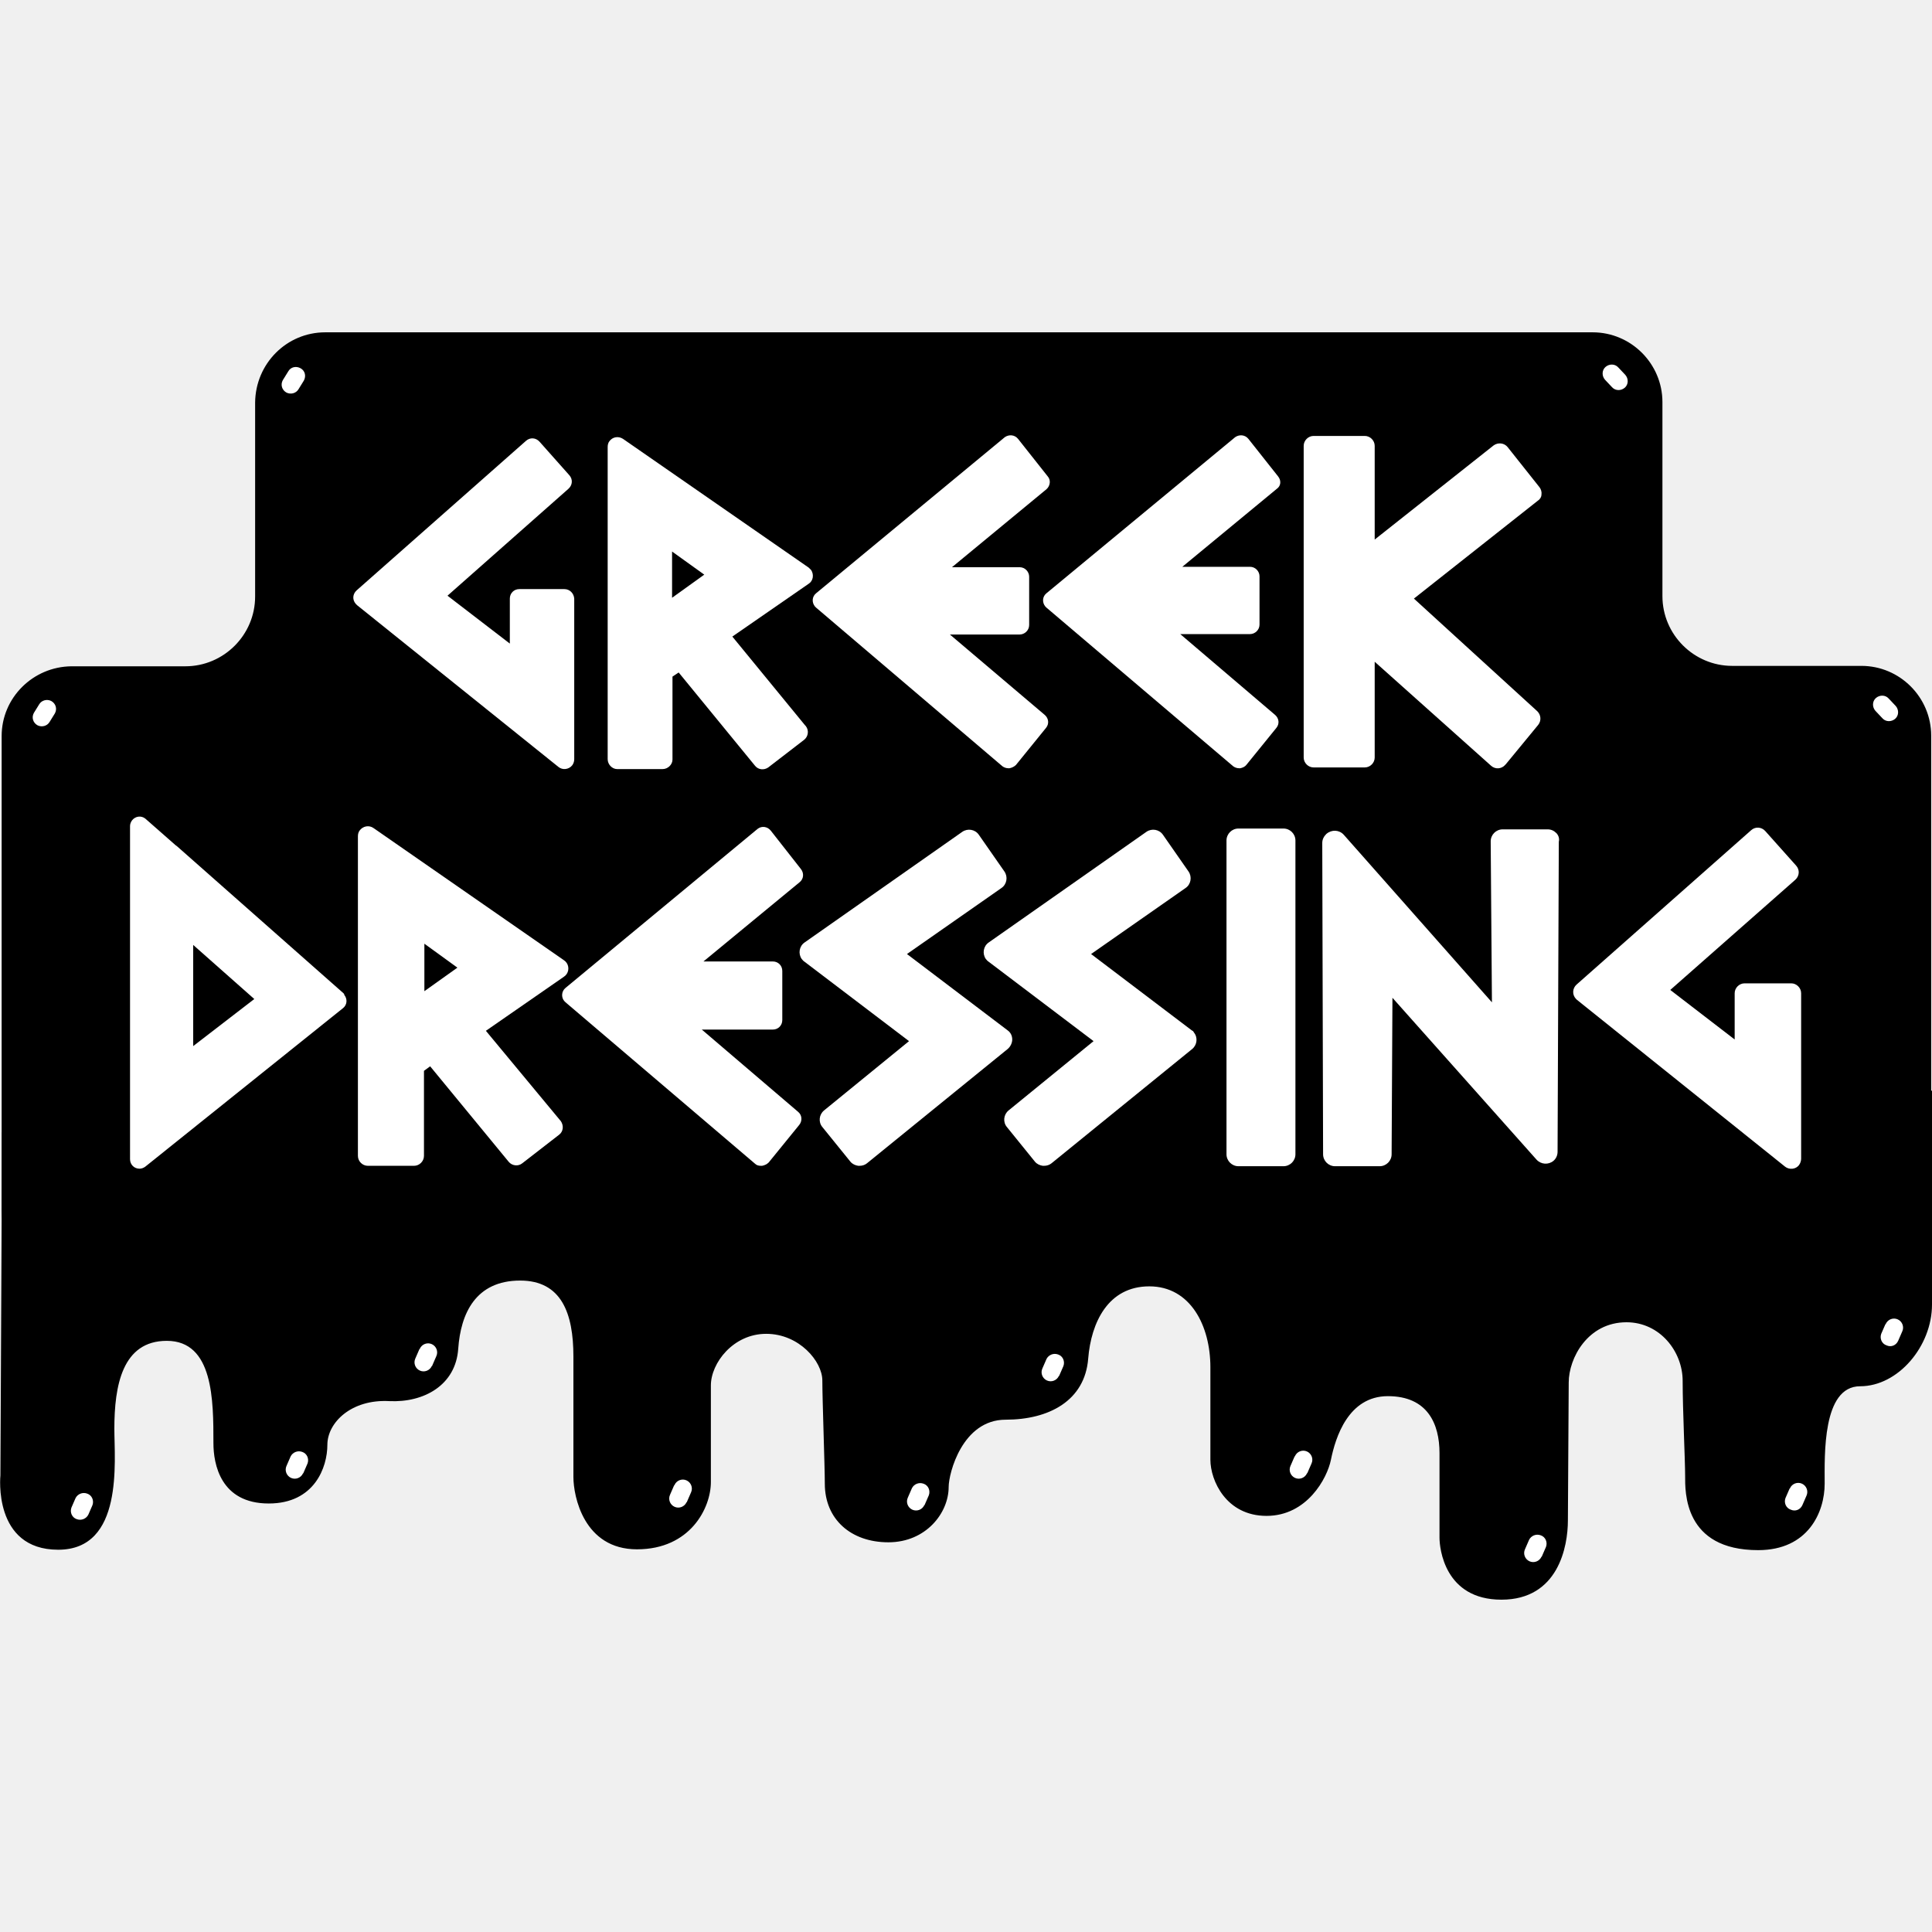
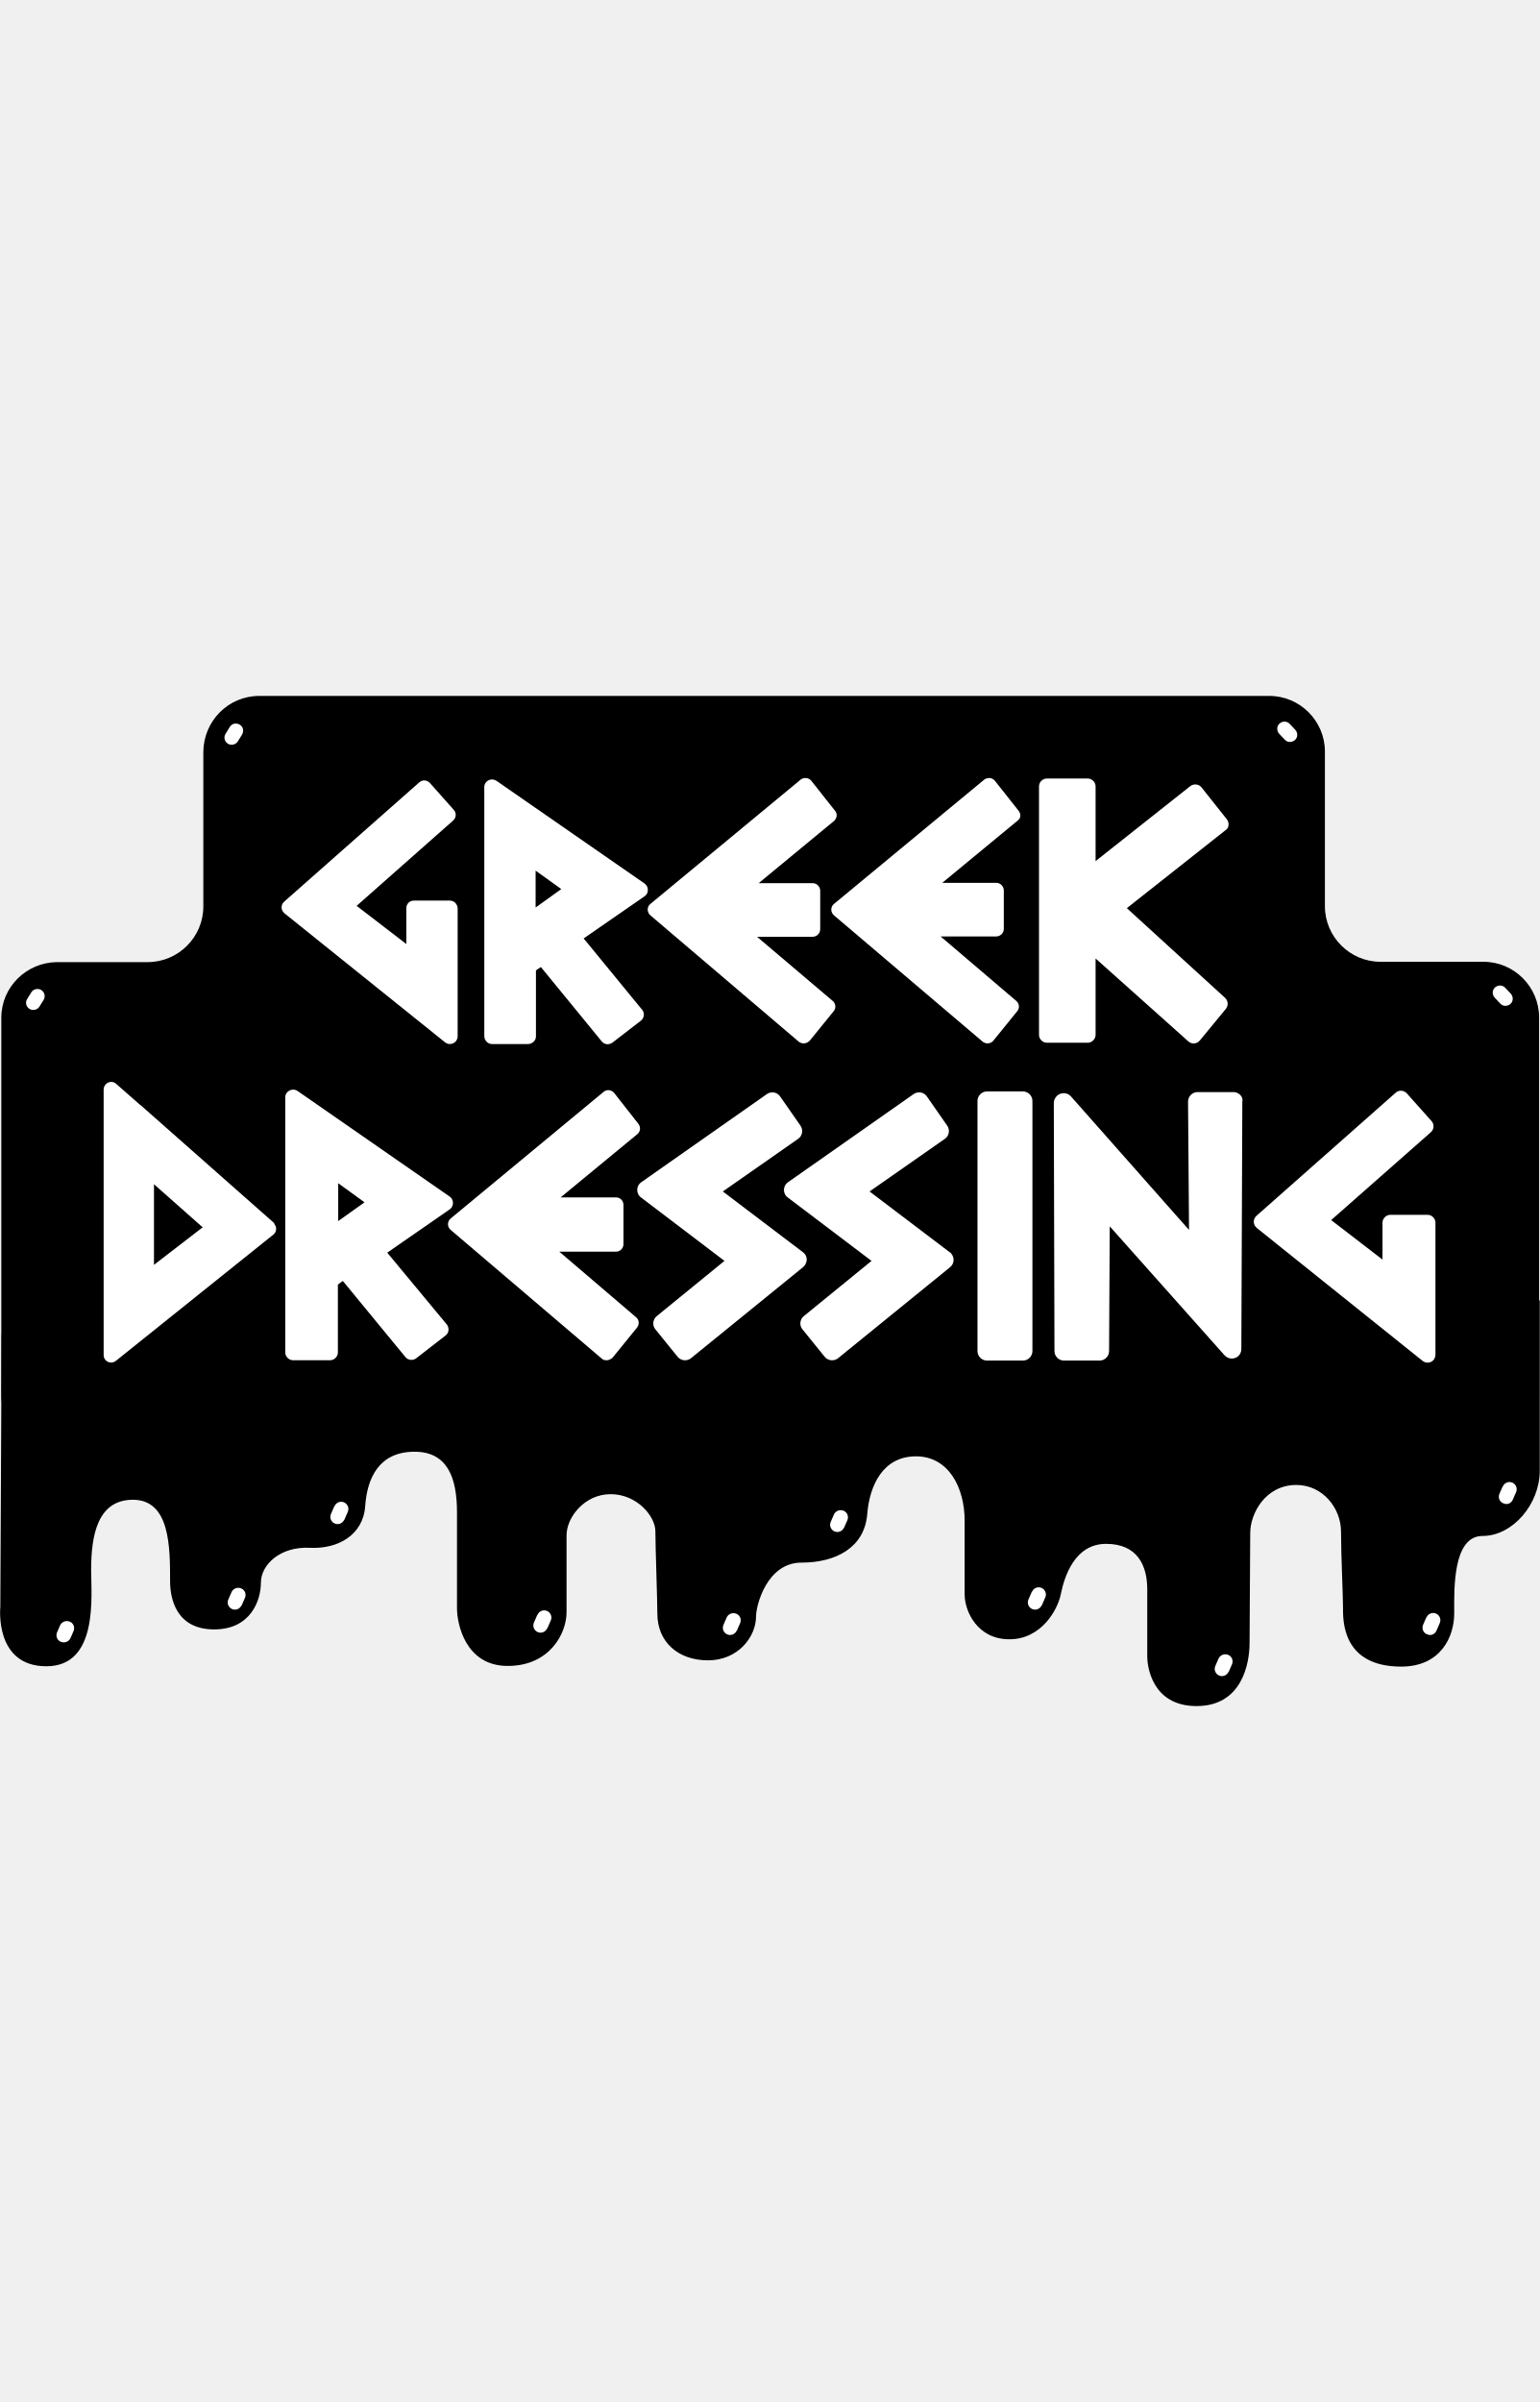
- <svg xmlns="http://www.w3.org/2000/svg" version="1.1" id="Layer_1" x="0px" y="0px" viewBox="0 0 468 468" style="enable-background:new 0 0 468 468;" xml:space="preserve">
+ <svg xmlns="http://www.w3.org/2000/svg" version="1.1" id="Layer_1" x="0px" y="0px" viewBox="0 0 468 730" style="enable-background:new 0 0 468 730;" xml:space="preserve">
  <style type="text/css">
	.st0{fill:#FFFFFF;}
</style>
  <g id="Layer_2_00000163766102665233952940000014414122777341072022_">
-     <path d="M0.5,274.3l-0.4,83.1c0,0-1.9,18,14,18s13.6-21.4,13.6-29.3c0-10.4,1.9-21.3,12.7-21.3c11.3,0,11.3,14.4,11.3,24.8   c0,5,1.7,14.6,13.4,14.6c11.1,0,14.2-8.8,14.2-14.2s5.8-11.1,15-10.6c8.3,0.4,16.1-3.8,16.7-12.7c0.6-8.5,4.2-16.5,15-16.5   c10,0,12.9,7.9,12.9,18.4v29.2c0,4.6,2.5,17.5,15.4,17.5s17.9-10,17.9-16.3v-23.4c0-5.4,5.4-12.5,13.4-12.5s13.6,6.7,13.6,11.3   s0.6,20.9,0.6,25c0,8.6,6.3,14.2,15.4,14.2s14.6-7.1,14.6-13.4c0-3.3,3.3-16.3,13.8-16.3s19.2-4.6,20-14.8   c0.7-8.7,4.8-17.5,14.8-17.5s14.8,9.6,14.8,19.6v22.4c0,5,3.8,13.6,13.6,13.6s14.7-9.1,15.6-13.6c1.1-5.4,4.2-15.4,13.8-15.4   s12.5,6.7,12.5,13.8v20.5c0,2.5,1.2,15,15,15s16.1-12.9,16.1-19.2s0.2-27.5,0.2-33.4s4.6-14.6,14-14.6c8.1,0,13.6,7.1,13.6,14.2   s0.6,19.2,0.6,23s-0.4,18,17.7,18c12.1,0,16.1-9.2,16.1-16.1s-0.6-23.6,8.6-23.6S468,326.1,468,316v-51.8" />
-     <path class="st0" d="M21.4,366.9l1-2.3c0.4-1.1-0.1-2.4-1.3-2.8c-1.1-0.4-2.3,0.1-2.8,1.1l-1,2.3c-0.4,1.1,0.1,2.4,1.3,2.8   C19.7,368.4,20.9,367.9,21.4,366.9" />
-     <path class="st0" d="M73.5,356.8l1-2.3c0.4-1.1-0.1-2.4-1.3-2.8c-1.1-0.4-2.3,0.1-2.8,1.1l-1,2.3c-0.5,1.1,0,2.4,1.1,2.9   c1.1,0.5,2.4,0,2.9-1.1C73.4,356.9,73.5,356.9,73.5,356.8" />
-     <path class="st0" d="M104.7,330.8l1-2.3c0.5-1.1,0-2.4-1.1-2.9c-1.1-0.5-2.4,0-2.9,1.1c0,0,0,0.1-0.1,0.1l-1,2.3   c-0.5,1.1,0,2.4,1.1,2.9c1.1,0.5,2.4,0,2.9-1.1C104.7,330.9,104.7,330.9,104.7,330.8" />
-     <path class="st0" d="M166.4,363.8l1-2.3c0.5-1.1,0-2.4-1.1-2.9c-1.1-0.5-2.4,0-2.9,1.1c0,0,0,0.1-0.1,0.1l-1,2.3   c-0.5,1.1,0,2.4,1.1,2.9c1.1,0.5,2.4,0,2.9-1.1C166.4,363.9,166.4,363.8,166.4,363.8" />
-     <path class="st0" d="M224,364.5l1-2.3c0.4-1.1-0.1-2.4-1.3-2.8c-1.1-0.4-2.3,0.1-2.8,1.1l-1,2.3c-0.5,1.1,0,2.4,1.1,2.9   c1.1,0.5,2.4,0,2.9-1.1C224,364.6,224,364.5,224,364.5" />
-     <path class="st0" d="M256.6,333.2l1-2.3c0.4-1.1-0.1-2.4-1.3-2.8c-1.1-0.4-2.3,0.1-2.8,1.1l-1,2.3c-0.5,1.1,0,2.4,1.1,2.9   c1.1,0.5,2.4,0,2.9-1.1C256.6,333.3,256.6,333.3,256.6,333.2" />
-     <path class="st0" d="M316.7,356.8l1-2.3c0.5-1.1,0-2.4-1.1-2.9c-1.1-0.5-2.4,0-2.9,1.1c0,0,0,0.1-0.1,0.1l-1,2.3   c-0.5,1.1,0,2.4,1.1,2.9c1.1,0.5,2.4,0,2.9-1.1C316.6,356.9,316.6,356.9,316.7,356.8" />
-     <path class="st0" d="M373.5,377l1-2.3c0.4-1.1-0.1-2.4-1.3-2.8c-1.1-0.4-2.3,0.1-2.8,1.1l-1,2.3c-0.5,1.1,0,2.4,1.1,2.9   c1.1,0.5,2.4,0,2.9-1.1C373.4,377.1,373.5,377.1,373.5,377" />
-     <path class="st0" d="M436.6,364.6l1-2.3c0.5-1.1,0-2.4-1.1-2.9c-1.1-0.5-2.4,0-2.9,1.1c0,0,0,0.1-0.1,0.1l-1,2.3   c-0.4,1.1,0.1,2.4,1.3,2.8C434.9,366.2,436.1,365.7,436.6,364.6" />
-     <path class="st0" d="M459.8,324.8l1-2.3c0.5-1.1,0-2.4-1.1-2.9c-1.1-0.5-2.4,0-2.9,1.1c0,0,0,0.1-0.1,0.1l-1,2.3   c-0.4,1.1,0.1,2.4,1.3,2.8C458.1,326.4,459.3,325.9,459.8,324.8" />
-     <path d="M61.8,144.5c0,9.3-7.6,16.9-16.9,16.9H17.3c-9.3,0.1-16.9,7.6-16.9,16.9v114.9c0.1,9.3,7.6,16.8,16.9,16.9h433.6   c9.3,0,16.9-7.6,16.9-16.9V178.2c0-9.3-7.6-16.9-16.9-16.9h-31.3c-9.3,0-16.9-7.6-16.9-16.9v-47c0-9.3-7.6-16.9-16.9-16.9h-307   c-9.4,0-16.9,7.6-17,17V144L61.8,144.5z" />
-     <path class="st0" d="M377,201.8c-0.6-0.6-1.3-0.9-2.1-0.9H364c-1.6,0-2.9,1.3-2.9,2.9l0.3,39l-35.9-40.6c-1.1-1.2-2.9-1.3-4.2-0.2   c-0.6,0.6-1,1.3-1,2.2l0.2,75.4c0,1.6,1.3,2.9,2.9,2.9h10.8c1.6,0,2.9-1.3,2.9-2.9l0.2-37.9l34.9,39.2c1.1,1.2,2.9,1.3,4.1,0.3   c0.6-0.5,1-1.3,1-2.2l0.3-75.1C377.8,203.1,377.5,202.3,377,201.8" />
-     <path class="st0" d="M310.9,200.7h-10.9c-1.6,0-2.9,1.3-2.9,2.9c0,0,0,0,0,0v76c0,1.6,1.3,2.9,2.9,2.9c0,0,0,0,0,0h10.9   c1.6,0,2.9-1.3,2.9-2.9v-76C313.8,202,312.5,200.7,310.9,200.7" />
-     <path class="st0" d="M288.7,249.6l-24.4-18.5l22.9-16c1.3-0.9,1.6-2.7,0.7-4c0,0,0,0,0,0l-6.2-8.9c-0.9-1.3-2.7-1.6-4-0.7   c0,0,0,0,0,0l-38.2,26.8c-1.3,0.9-1.6,2.7-0.7,4c0.2,0.2,0.4,0.5,0.6,0.6l25.5,19.3L244.3,269c-1.2,1-1.4,2.8-0.4,4l6.8,8.4   c0.5,0.6,1.2,0.9,1.9,1h0.3c0.7,0,1.3-0.2,1.8-0.6l34.1-27.7c1.2-1,1.4-2.8,0.4-4C289.1,249.8,288.9,249.7,288.7,249.6" />
-     <path class="st0" d="M245.2,251.8c0-0.9-0.4-1.7-1.1-2.2l-24.4-18.5l22.9-16c1.3-0.9,1.6-2.7,0.7-4c0,0,0,0,0,0l-6.2-8.9   c-0.9-1.3-2.7-1.6-4-0.7c0,0,0,0,0,0l-38.2,26.8c-1.3,0.9-1.6,2.7-0.7,4c0.2,0.2,0.4,0.5,0.6,0.6l25.4,19.3L199.6,269   c-1.2,1-1.4,2.8-0.4,4l6.8,8.4c0.5,0.6,1.2,0.9,1.9,1h0.3c0.7,0,1.3-0.2,1.8-0.6l34.1-27.7C244.8,253.5,245.2,252.6,245.2,251.8" />
-     <path class="st0" d="M433.9,238.2h-11.3c-1.3,0-2.4,1.1-2.4,2.4c0,0,0,0,0,0v11.2l-15.6-12l30.3-26.7c1-0.9,1.1-2.4,0.2-3.4   l-7.5-8.4c-0.9-1-2.4-1.1-3.4-0.2l-42.3,37.4c-1,0.9-1.1,2.4-0.2,3.4c0.1,0.1,0.2,0.2,0.3,0.3l50.4,40.4c1,0.8,2.6,0.7,3.4-0.4   c0.3-0.4,0.5-1,0.5-1.5v-40.1C436.3,239.3,435.2,238.2,433.9,238.2L433.9,238.2" />
-     <path class="st0" d="M170,249.4h17.2c1.3,0,2.3-1,2.3-2.3v-11.9c0-1.3-1-2.3-2.3-2.3h-16.8l23.3-19.2c1-0.8,1.1-2.2,0.3-3.2   l-7.3-9.3c-0.8-1-2.2-1.2-3.2-0.4c0,0,0,0,0,0l-46.5,38.5c-1,0.8-1.1,2.3-0.3,3.2c0.1,0.1,0.2,0.2,0.3,0.3l45.9,39.1   c0.4,0.4,0.9,0.5,1.5,0.5h0.2c0.6-0.1,1.2-0.4,1.6-0.8l7.4-9.1c0.8-1,0.7-2.4-0.3-3.2L170,249.4z" />
-     <path class="st0" d="M117.7,249.7l18.9-13.1c1.1-0.7,1.4-2.2,0.7-3.3c-0.2-0.3-0.4-0.5-0.7-0.7l-46.1-32c-1.1-0.8-2.6-0.5-3.4,0.6   c-0.3,0.4-0.4,0.9-0.4,1.4v77.4c0,1.3,1.1,2.4,2.4,2.4h0h11.2c1.3,0,2.4-1.1,2.4-2.4l0,0v-20.6l1.5-1.1l19,23.1   c0.8,1,2.3,1.2,3.3,0.4l8.9-6.9c1.1-0.8,1.2-2.3,0.4-3.4c0,0,0,0-0.1-0.1L117.7,249.7z M110.8,234.4l-8,5.7v-11.5L110.8,234.4z" />
-     <path class="st0" d="M83.2,240.6L43,205.1c-0.1-0.1-0.2-0.2-0.4-0.3l-7.4-6.5c-1-0.8-2.4-0.6-3.2,0.4c-0.3,0.4-0.5,0.9-0.5,1.4   v80.7c0,1.3,1,2.3,2.3,2.3c0.5,0,1-0.2,1.4-0.5l47.9-38.4c1-0.8,1.1-2.2,0.3-3.2C83.4,240.8,83.3,240.7,83.2,240.6 M46.8,253.4   v-24.5L61.6,242L46.8,253.4z" />
-     <path class="st0" d="M177.4,154.2l18.5-12.8c1.1-0.7,1.3-2.2,0.6-3.3c-0.2-0.2-0.4-0.4-0.6-0.6l-45-31.2c-1.1-0.7-2.5-0.5-3.3,0.6   c-0.3,0.4-0.4,0.9-0.4,1.4v75.6c0,1.3,1.1,2.4,2.3,2.4h0h11c1.3,0,2.4-1.1,2.4-2.3v0v-20.1l1.5-1l18.5,22.6c0.8,1,2.2,1.1,3.2,0.4   l8.7-6.7c1-0.8,1.2-2.3,0.4-3.3c0,0,0-0.1-0.1-0.1L177.4,154.2z M170.6,139.2l-7.8,5.6v-11.2L170.6,139.2z" />
-     <path class="st0" d="M309.6,115.4l-7.2-9.1c-0.8-1-2.2-1.1-3.2-0.4c0,0,0,0,0,0l-45.7,37.8c-1,0.8-1.1,2.2-0.3,3.2   c0.1,0.1,0.2,0.2,0.3,0.3l45.2,38.4c0.4,0.3,0.9,0.5,1.5,0.5h0.2c0.6-0.1,1.2-0.4,1.5-0.8l7.3-9c0.8-1,0.6-2.3-0.3-3.1l-23-19.6   h16.9c1.2,0,2.3-1,2.3-2.3l0,0v-11.7c0-1.2-1-2.3-2.3-2.3l0,0h-16.4l22.9-18.9C310.3,117.7,310.4,116.4,309.6,115.4" />
-     <path class="st0" d="M136.7,142.7h-10.9c-1.3,0-2.3,1-2.3,2.3v10.9l-15.1-11.6l29.3-25.9c1-0.9,1.1-2.3,0.2-3.3l-7.2-8.1   c-0.9-1-2.3-1.1-3.3-0.2l-41,36.2c-1,0.9-1.1,2.3-0.2,3.3c0.1,0.1,0.2,0.2,0.3,0.3l48.8,39.2c1,0.8,2.5,0.6,3.3-0.4   c0.3-0.4,0.5-0.9,0.5-1.5V145C139,143.7,138,142.7,136.7,142.7" />
-     <path class="st0" d="M230.1,153.7h16.9c1.2,0,2.3-1,2.3-2.3v-11.7c0-1.2-1-2.3-2.3-2.3h-16.4l22.9-18.9c0.9-0.8,1.1-2.2,0.3-3.1   l-7.2-9.1c-0.8-1-2.2-1.1-3.2-0.4c0,0,0,0,0,0l-45.7,37.8c-1,0.8-1.1,2.2-0.3,3.2c0.1,0.1,0.2,0.2,0.3,0.3l45.1,38.4   c0.4,0.3,0.9,0.5,1.5,0.5h0.2c0.6-0.1,1.2-0.4,1.6-0.8l7.3-9c0.8-1,0.6-2.3-0.3-3.1L230.1,153.7z" />
-     <path class="st0" d="M373.4,119.8c0.1-0.6-0.1-1.3-0.5-1.8l-7.7-9.7c-0.8-1-2.3-1.2-3.4-0.4L333,130.7v-22.7c0-1.3-1.1-2.4-2.4-2.4   l0,0h-12.4c-1.3,0-2.4,1.1-2.4,2.4c0,0,0,0,0,0v75.5c0,1.3,1.1,2.4,2.4,2.4l0,0h12.4c1.3,0,2.4-1.1,2.4-2.4v0v-23.2l28.2,25.2   c1,0.9,2.5,0.8,3.4-0.2c0,0,0-0.1,0.1-0.1l7.9-9.6c0.8-1,0.7-2.4-0.2-3.3L342.5,145l30-23.7C373,121,373.4,120.4,373.4,119.8" />
-     <path class="st0" d="M459.2,171l-1.7-1.8c-0.8-0.9-2.2-0.9-3.1-0.1c-0.9,0.8-0.9,2.2-0.1,3.1l1.7,1.8c0.8,0.9,2.2,0.9,3.1,0.1   C460,173.3,460,171.9,459.2,171L459.2,171" />
-     <path class="st0" d="M393.7,90.8L392,89c-0.8-0.9-2.2-0.9-3.1-0.1c-0.9,0.8-0.9,2.2-0.1,3.1l1.7,1.8c0.8,0.9,2.2,0.9,3.1,0.1   C394.5,93.1,394.5,91.7,393.7,90.8L393.7,90.8" />
-     <path class="st0" d="M12,174.9l1.3-2.1c0.6-1.1,0.2-2.4-0.9-3c-1-0.5-2.3-0.2-2.9,0.8l-1.3,2.1c-0.6,1.1-0.2,2.4,0.9,3   C10.1,176.2,11.4,175.9,12,174.9" />
-     <path class="st0" d="M72.3,94.3l1.3-2.1c0.6-1.1,0.3-2.4-0.8-3c-1.1-0.6-2.4-0.3-3,0.8l-1.3,2.1c-0.6,1.1-0.2,2.4,0.9,3   C70.4,95.6,71.7,95.3,72.3,94.3" />
+     <path d="M0.5,405.3l-0.4,83.1c0,0-1.9,18,14,18s13.6-21.4,13.6-29.3c0-10.4,1.9-21.3,12.7-21.3c11.3,0,11.3,14.4,11.3,24.8   c0,5,1.7,14.6,13.4,14.6c11.1,0,14.2-8.8,14.2-14.2s5.8-11.1,15-10.6c8.3,0.4,16.1-3.8,16.7-12.7c0.6-8.5,4.2-16.5,15-16.5   c10,0,12.9,7.9,12.9,18.4v29.2c0,4.6,2.5,17.5,15.4,17.5s17.9-10,17.9-16.3v-23.4c0-5.4,5.4-12.5,13.4-12.5s13.6,6.7,13.6,11.3   s0.6,20.9,0.6,25c0,8.6,6.3,14.2,15.4,14.2s14.6-7.1,14.6-13.4c0-3.3,3.3-16.3,13.8-16.3s19.2-4.6,20-14.8   c0.7-8.7,4.8-17.5,14.8-17.5s14.8,9.6,14.8,19.6v22.4c0,5,3.8,13.6,13.6,13.6s14.7-9.1,15.6-13.6c1.1-5.4,4.2-15.4,13.8-15.4   s12.5,6.7,12.5,13.8v20.5c0,2.5,1.2,15,15,15s16.1-12.9,16.1-19.2s0.2-27.5,0.2-33.4s4.6-14.6,14-14.6c8.1,0,13.6,7.1,13.6,14.2   s0.6,19.2,0.6,23s-0.4,18,17.7,18c12.1,0,16.1-9.2,16.1-16.1s-0.6-23.6,8.6-23.6S468,457.1,468,447v-51.8" />
+     <path class="st0" d="M21.4,497.9l1-2.3c0.4-1.1-0.1-2.4-1.3-2.8c-1.1-0.4-2.3,0.1-2.8,1.1l-1,2.3c-0.4,1.1,0.1,2.4,1.3,2.8   C19.7,499.4,20.9,498.9,21.4,497.9" />
+     <path class="st0" d="M73.5,487.8l1-2.3c0.4-1.1-0.1-2.4-1.3-2.8c-1.1-0.4-2.3,0.1-2.8,1.1l-1,2.3c-0.5,1.1,0,2.4,1.1,2.9   s2.4,0,2.9-1.1C73.4,487.9,73.5,487.9,73.5,487.8" />
+     <path class="st0" d="M104.7,461.8l1-2.3c0.5-1.1,0-2.4-1.1-2.9s-2.4,0-2.9,1.1c0,0,0,0.1-0.1,0.1l-1,2.3c-0.5,1.1,0,2.4,1.1,2.9   s2.4,0,2.9-1.1C104.7,461.9,104.7,461.9,104.7,461.8" />
+     <path class="st0" d="M166.4,494.8l1-2.3c0.5-1.1,0-2.4-1.1-2.9s-2.4,0-2.9,1.1c0,0,0,0.1-0.1,0.1l-1,2.3c-0.5,1.1,0,2.4,1.1,2.9   s2.4,0,2.9-1.1C166.4,494.9,166.4,494.8,166.4,494.8" />
+     <path class="st0" d="M224,495.5l1-2.3c0.4-1.1-0.1-2.4-1.3-2.8c-1.1-0.4-2.3,0.1-2.8,1.1l-1,2.3c-0.5,1.1,0,2.4,1.1,2.9   s2.4,0,2.9-1.1C224,495.6,224,495.5,224,495.5" />
+     <path class="st0" d="M256.6,464.2l1-2.3c0.4-1.1-0.1-2.4-1.3-2.8c-1.1-0.4-2.3,0.1-2.8,1.1l-1,2.3c-0.5,1.1,0,2.4,1.1,2.9   s2.4,0,2.9-1.1C256.6,464.3,256.6,464.3,256.6,464.2" />
+     <path class="st0" d="M316.7,487.8l1-2.3c0.5-1.1,0-2.4-1.1-2.9s-2.4,0-2.9,1.1c0,0,0,0.1-0.1,0.1l-1,2.3c-0.5,1.1,0,2.4,1.1,2.9   s2.4,0,2.9-1.1C316.6,487.9,316.6,487.9,316.7,487.8" />
+     <path class="st0" d="M373.5,508l1-2.3c0.4-1.1-0.1-2.4-1.3-2.8c-1.1-0.4-2.3,0.1-2.8,1.1l-1,2.3c-0.5,1.1,0,2.4,1.1,2.9   s2.4,0,2.9-1.1C373.4,508.1,373.5,508.1,373.5,508" />
+     <path class="st0" d="M436.6,495.6l1-2.3c0.5-1.1,0-2.4-1.1-2.9s-2.4,0-2.9,1.1c0,0,0,0.1-0.1,0.1l-1,2.3c-0.4,1.1,0.1,2.4,1.3,2.8   C434.9,497.2,436.1,496.7,436.6,495.6" />
+     <path class="st0" d="M459.8,455.8l1-2.3c0.5-1.1,0-2.4-1.1-2.9s-2.4,0-2.9,1.1c0,0,0,0.1-0.1,0.1l-1,2.3c-0.4,1.1,0.1,2.4,1.3,2.8   C458.1,457.4,459.3,456.9,459.8,455.8" />
+     <path d="M61.8,275.5c0,9.3-7.6,16.9-16.9,16.9H17.3C8,292.5,0.4,300,0.4,309.3v114.9c0.1,9.3,7.6,16.8,16.9,16.9h433.6   c9.3,0,16.9-7.6,16.9-16.9v-115c0-9.3-7.6-16.9-16.9-16.9h-31.3c-9.3,0-16.9-7.6-16.9-16.9v-47c0-9.3-7.6-16.9-16.9-16.9h-307   c-9.4,0-16.9,7.6-17,17V275L61.8,275.5z" />
+     <path class="st0" d="M377,332.8c-0.6-0.6-1.3-0.9-2.1-0.9H364c-1.6,0-2.9,1.3-2.9,2.9l0.3,39l-35.9-40.6c-1.1-1.2-2.9-1.3-4.2-0.2   c-0.6,0.6-1,1.3-1,2.2l0.2,75.4c0,1.6,1.3,2.9,2.9,2.9h10.8c1.6,0,2.9-1.3,2.9-2.9l0.2-37.9l34.9,39.2c1.1,1.2,2.9,1.3,4.1,0.3   c0.6-0.5,1-1.3,1-2.2l0.3-75.1C377.8,334.1,377.5,333.3,377,332.8" />
+     <path class="st0" d="M310.9,331.7H300c-1.6,0-2.9,1.3-2.9,2.9l0,0v76c0,1.6,1.3,2.9,2.9,2.9l0,0h10.9c1.6,0,2.9-1.3,2.9-2.9v-76   C313.8,333,312.5,331.7,310.9,331.7" />
+     <path class="st0" d="M288.7,380.6l-24.4-18.5l22.9-16c1.3-0.9,1.6-2.7,0.7-4l0,0l-6.2-8.9c-0.9-1.3-2.7-1.6-4-0.7l0,0l-38.2,26.8   c-1.3,0.9-1.6,2.7-0.7,4c0.2,0.2,0.4,0.5,0.6,0.6l25.5,19.3L244.3,400c-1.2,1-1.4,2.8-0.4,4l6.8,8.4c0.5,0.6,1.2,0.9,1.9,1h0.3   c0.7,0,1.3-0.2,1.8-0.6l34.1-27.7c1.2-1,1.4-2.8,0.4-4C289.1,380.8,288.9,380.7,288.7,380.6" />
+     <path class="st0" d="M245.2,382.8c0-0.9-0.4-1.7-1.1-2.2l-24.4-18.5l22.9-16c1.3-0.9,1.6-2.7,0.7-4l0,0l-6.2-8.9   c-0.9-1.3-2.7-1.6-4-0.7l0,0l-38.2,26.8c-1.3,0.9-1.6,2.7-0.7,4c0.2,0.2,0.4,0.5,0.6,0.6l25.4,19.3L199.6,400c-1.2,1-1.4,2.8-0.4,4   l6.8,8.4c0.5,0.6,1.2,0.9,1.9,1h0.3c0.7,0,1.3-0.2,1.8-0.6l34.1-27.7C244.8,384.5,245.2,383.6,245.2,382.8" />
+     <path class="st0" d="M433.9,369.2h-11.3c-1.3,0-2.4,1.1-2.4,2.4l0,0v11.2l-15.6-12l30.3-26.7c1-0.9,1.1-2.4,0.2-3.4l-7.5-8.4   c-0.9-1-2.4-1.1-3.4-0.2l-42.3,37.4c-1,0.9-1.1,2.4-0.2,3.4c0.1,0.1,0.2,0.2,0.3,0.3l50.4,40.4c1,0.8,2.6,0.7,3.4-0.4   c0.3-0.4,0.5-1,0.5-1.5v-40.1C436.3,370.3,435.2,369.2,433.9,369.2L433.9,369.2" />
+     <path class="st0" d="M170,380.4h17.2c1.3,0,2.3-1,2.3-2.3v-11.9c0-1.3-1-2.3-2.3-2.3h-16.8l23.3-19.2c1-0.8,1.1-2.2,0.3-3.2   l-7.3-9.3c-0.8-1-2.2-1.2-3.2-0.4l0,0L137,370.3c-1,0.8-1.1,2.3-0.3,3.2c0.1,0.1,0.2,0.2,0.3,0.3l45.9,39.1   c0.4,0.4,0.9,0.5,1.5,0.5h0.2c0.6-0.1,1.2-0.4,1.6-0.8l7.4-9.1c0.8-1,0.7-2.4-0.3-3.2L170,380.4z" />
+     <path class="st0" d="M117.7,380.7l18.9-13.1c1.1-0.7,1.4-2.2,0.7-3.3c-0.2-0.3-0.4-0.5-0.7-0.7l-46.1-32c-1.1-0.8-2.6-0.5-3.4,0.6   c-0.3,0.4-0.4,0.9-0.4,1.4V411c0,1.3,1.1,2.4,2.4,2.4l0,0h11.2c1.3,0,2.4-1.1,2.4-2.4l0,0v-20.6l1.5-1.1l19,23.1   c0.8,1,2.3,1.2,3.3,0.4l8.9-6.9c1.1-0.8,1.2-2.3,0.4-3.4c0,0,0,0-0.1-0.1L117.7,380.7z M110.8,365.4l-8,5.7v-11.5L110.8,365.4z" />
+     <path class="st0" d="M83.2,371.6L43,336.1c-0.1-0.1-0.2-0.2-0.4-0.3l-7.4-6.5c-1-0.8-2.4-0.6-3.2,0.4c-0.3,0.4-0.5,0.9-0.5,1.4   v80.7c0,1.3,1,2.3,2.3,2.3c0.5,0,1-0.2,1.4-0.5l47.9-38.4c1-0.8,1.1-2.2,0.3-3.2C83.4,371.8,83.3,371.7,83.2,371.6 M46.8,384.4   v-24.5L61.6,373L46.8,384.4z" />
+     <path class="st0" d="M177.4,285.2l18.5-12.8c1.1-0.7,1.3-2.2,0.6-3.3c-0.2-0.2-0.4-0.4-0.6-0.6l-45-31.2c-1.1-0.7-2.5-0.5-3.3,0.6   c-0.3,0.4-0.4,0.9-0.4,1.4v75.6c0,1.3,1.1,2.4,2.3,2.4l0,0h11c1.3,0,2.4-1.1,2.4-2.3l0,0v-20.1l1.5-1l18.5,22.6   c0.8,1,2.2,1.1,3.2,0.4l8.7-6.7c1-0.8,1.2-2.3,0.4-3.3c0,0,0-0.1-0.1-0.1L177.4,285.2z M170.6,270.2l-7.8,5.6v-11.2L170.6,270.2z" />
+     <path class="st0" d="M309.6,246.4l-7.2-9.1c-0.8-1-2.2-1.1-3.2-0.4l0,0l-45.7,37.8c-1,0.8-1.1,2.2-0.3,3.2c0.1,0.1,0.2,0.2,0.3,0.3   l45.2,38.4c0.4,0.3,0.9,0.5,1.5,0.5h0.2c0.6-0.1,1.2-0.4,1.5-0.8l7.3-9c0.8-1,0.6-2.3-0.3-3.1l-23-19.6h16.9c1.2,0,2.3-1,2.3-2.3   l0,0v-11.7c0-1.2-1-2.3-2.3-2.3l0,0h-16.4l22.9-18.9C310.3,248.7,310.4,247.4,309.6,246.4" />
+     <path class="st0" d="M136.7,273.7h-10.9c-1.3,0-2.3,1-2.3,2.3v10.9l-15.1-11.6l29.3-25.9c1-0.9,1.1-2.3,0.2-3.3l-7.2-8.1   c-0.9-1-2.3-1.1-3.3-0.2l-41,36.2c-1,0.9-1.1,2.3-0.2,3.3c0.1,0.1,0.2,0.2,0.3,0.3l48.8,39.2c1,0.8,2.5,0.6,3.3-0.4   c0.3-0.4,0.5-0.9,0.5-1.5V276C139,274.7,138,273.7,136.7,273.7" />
+     <path class="st0" d="M230.1,284.7H247c1.2,0,2.3-1,2.3-2.3v-11.7c0-1.2-1-2.3-2.3-2.3h-16.4l22.9-18.9c0.9-0.8,1.1-2.2,0.3-3.1   l-7.2-9.1c-0.8-1-2.2-1.1-3.2-0.4l0,0l-45.7,37.8c-1,0.8-1.1,2.2-0.3,3.2c0.1,0.1,0.2,0.2,0.3,0.3l45.1,38.4   c0.4,0.3,0.9,0.5,1.5,0.5h0.2c0.6-0.1,1.2-0.4,1.6-0.8l7.3-9c0.8-1,0.6-2.3-0.3-3.1L230.1,284.7z" />
+     <path class="st0" d="M373.4,250.8c0.1-0.6-0.1-1.3-0.5-1.8l-7.7-9.7c-0.8-1-2.3-1.2-3.4-0.4L333,261.7V239c0-1.3-1.1-2.4-2.4-2.4   l0,0h-12.4c-1.3,0-2.4,1.1-2.4,2.4l0,0v75.5c0,1.3,1.1,2.4,2.4,2.4l0,0h12.4c1.3,0,2.4-1.1,2.4-2.4l0,0v-23.2l28.2,25.2   c1,0.9,2.5,0.8,3.4-0.2c0,0,0-0.1,0.1-0.1l7.9-9.6c0.8-1,0.7-2.4-0.2-3.3L342.5,276l30-23.7C373,252,373.4,251.4,373.4,250.8" />
+     <path class="st0" d="M459.2,302l-1.7-1.8c-0.8-0.9-2.2-0.9-3.1-0.1s-0.9,2.2-0.1,3.1l1.7,1.8c0.8,0.9,2.2,0.9,3.1,0.1   S460,302.9,459.2,302L459.2,302" />
+     <path class="st0" d="M393.7,221.8L392,220c-0.8-0.9-2.2-0.9-3.1-0.1s-0.9,2.2-0.1,3.1l1.7,1.8c0.8,0.9,2.2,0.9,3.1,0.1   S394.5,222.7,393.7,221.8L393.7,221.8" />
+     <path class="st0" d="M12,305.9l1.3-2.1c0.6-1.1,0.2-2.4-0.9-3c-1-0.5-2.3-0.2-2.9,0.8l-1.3,2.1c-0.6,1.1-0.2,2.4,0.9,3   C10.1,307.2,11.4,306.9,12,305.9" />
+     <path class="st0" d="M72.3,225.3l1.3-2.1c0.6-1.1,0.3-2.4-0.8-3c-1.1-0.6-2.4-0.3-3,0.8l-1.3,2.1c-0.6,1.1-0.2,2.4,0.9,3   C70.4,226.6,71.7,226.3,72.3,225.3" />
  </g>
</svg>
